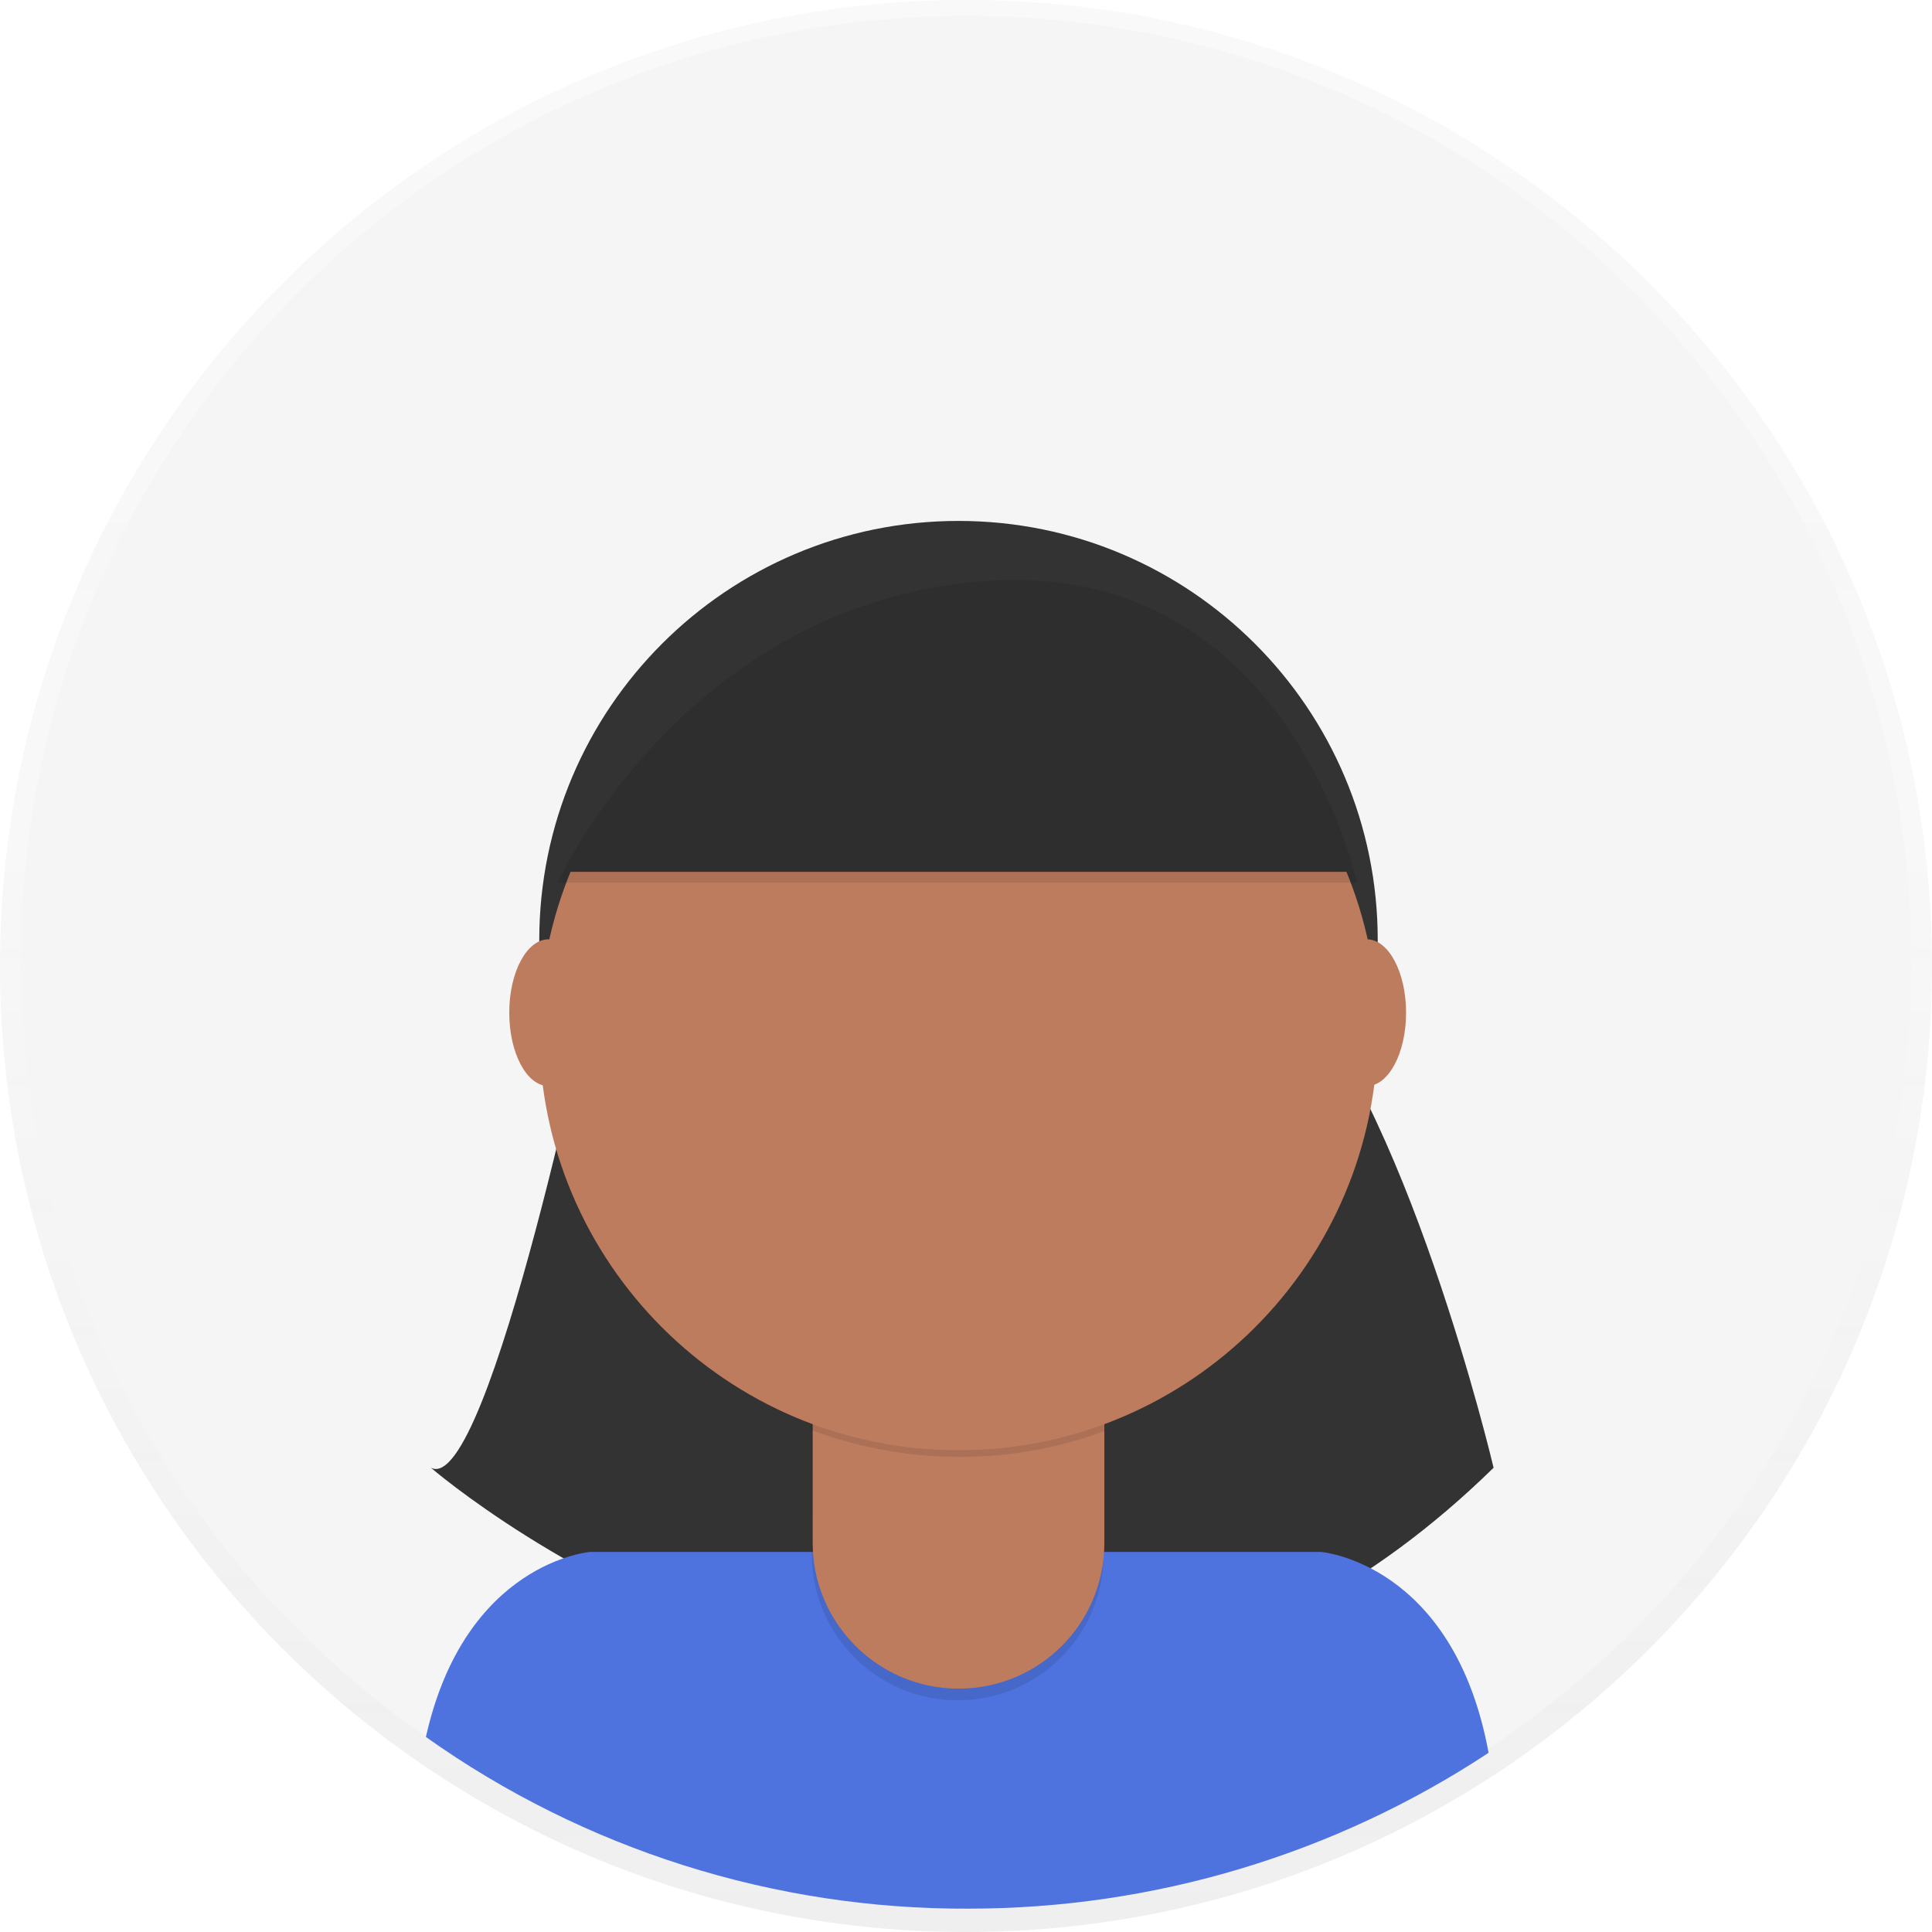
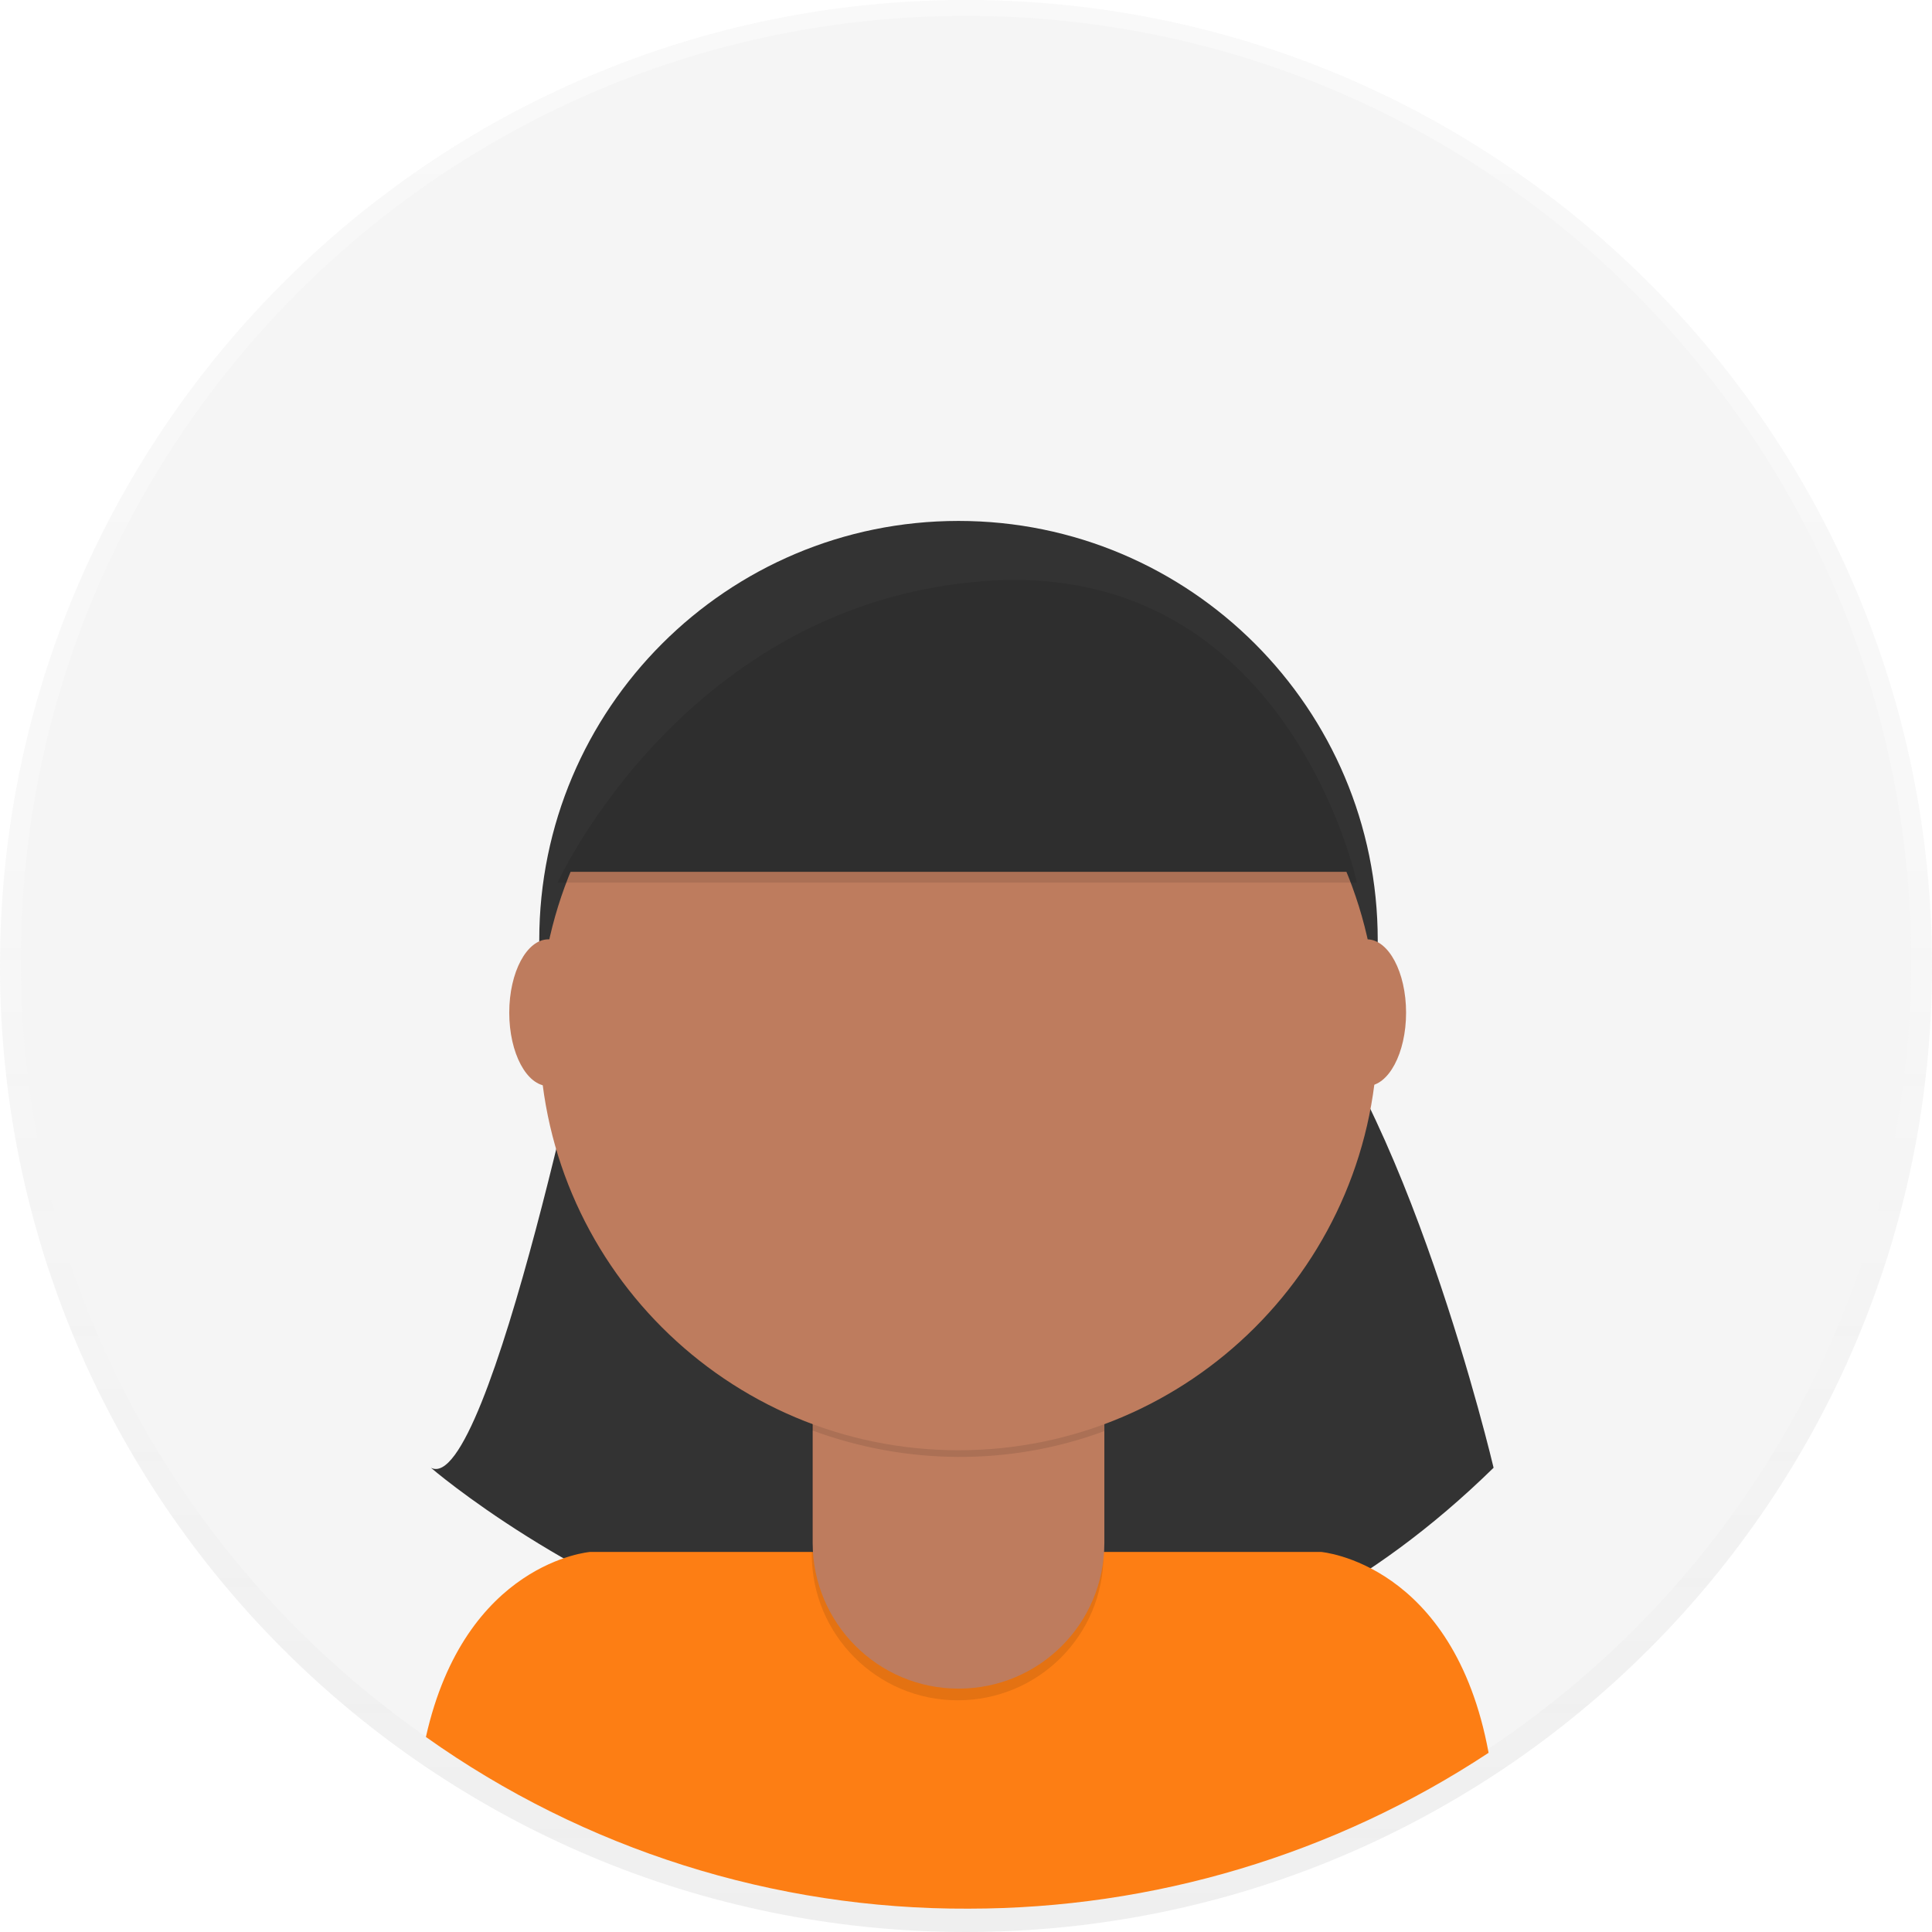
<svg xmlns="http://www.w3.org/2000/svg" version="1.1" id="_x38_8ce59e9-c4b8-4d1d-9d7a-ce0190159aa8" x="0px" y="0px" viewBox="0 0 231.8 231.8" style="enable-background:new 0 0 231.8 231.8;" xml:space="preserve">
  <style type="text/css">
	.st0{opacity:0.5;}
	.st1{fill:url(#SVGID_1_);}
	.st2{fill:#F5F5F5;}
	.st3{fill:#333333;}
- 	.st4{fill:#4E73DF;}
+ 	.st4{fill:#fd7e14;}
	.st5{opacity:0.1;enable-background:new    ;}
	.st6{fill:#BE7C5E;}
</style>
  <g class="st0">
    <linearGradient id="SVGID_1_" gradientUnits="userSpaceOnUse" x1="115.89" y1="525.2" x2="115.89" y2="756.98" gradientTransform="matrix(1 0 0 -1 0 756.98)">
      <stop offset="0" style="stop-color:#808080;stop-opacity:0.25" />
      <stop offset="0.54" style="stop-color:#808080;stop-opacity:0.12" />
      <stop offset="1" style="stop-color:#808080;stop-opacity:0.1" />
    </linearGradient>
    <circle class="st1" cx="115.9" cy="115.9" r="115.9" />
  </g>
  <circle class="st2" cx="115.9" cy="115.3" r="113.4" />
  <path class="st3" d="M71.6,116.3c0,0-12.9,63.4-19.9,59.8c0,0,67.7,58.5,127.5,0c0,0-10.5-44.6-25.7-59.8H71.6z" />
  <path class="st4" d="M116.2,229c22.2,0,43.9-6.5,62.4-18.7c-4.2-22.8-20.1-24.1-20.1-24.1H70.8c0,0-15,1.2-19.7,22.2  C70.1,221.9,92.9,229.1,116.2,229z" />
  <circle class="st3" cx="115" cy="112.8" r="50.3" />
  <path class="st5" d="M97.3,158.4h35.1l0,0v28.1c0,9.7-7.8,17.5-17.5,17.5l0,0c-9.7,0-17.5-7.9-17.5-17.5L97.3,158.4L97.3,158.4z" />
  <path class="st6" d="M100.7,157.1h28.4c1.9,0,3.4,1.5,3.4,3.3v0v24.7c0,9.7-7.8,17.5-17.5,17.5l0,0c-9.7,0-17.5-7.9-17.5-17.5v0  v-24.7C97.4,158.6,98.9,157.1,100.7,157.1z" />
  <path class="st5" d="M97.4,171.6c11.3,4.2,23.8,4.3,35.1,0.1v-4.3H97.4V171.6z" />
  <circle class="st6" cx="115" cy="123.7" r="50.3" />
  <path class="st3" d="M66.9,104.6h95.9c0,0-8.2-38.7-44.4-36.2S66.9,104.6,66.9,104.6z" />
  <ellipse class="st6" cx="65.8" cy="121.5" rx="4.7" ry="8.8" />
  <ellipse class="st6" cx="164" cy="121.5" rx="4.7" ry="8.8" />
  <path class="st5" d="M66.9,105.9h95.9c0,0-8.2-38.7-44.4-36.2S66.9,105.9,66.9,105.9z" />
</svg>
